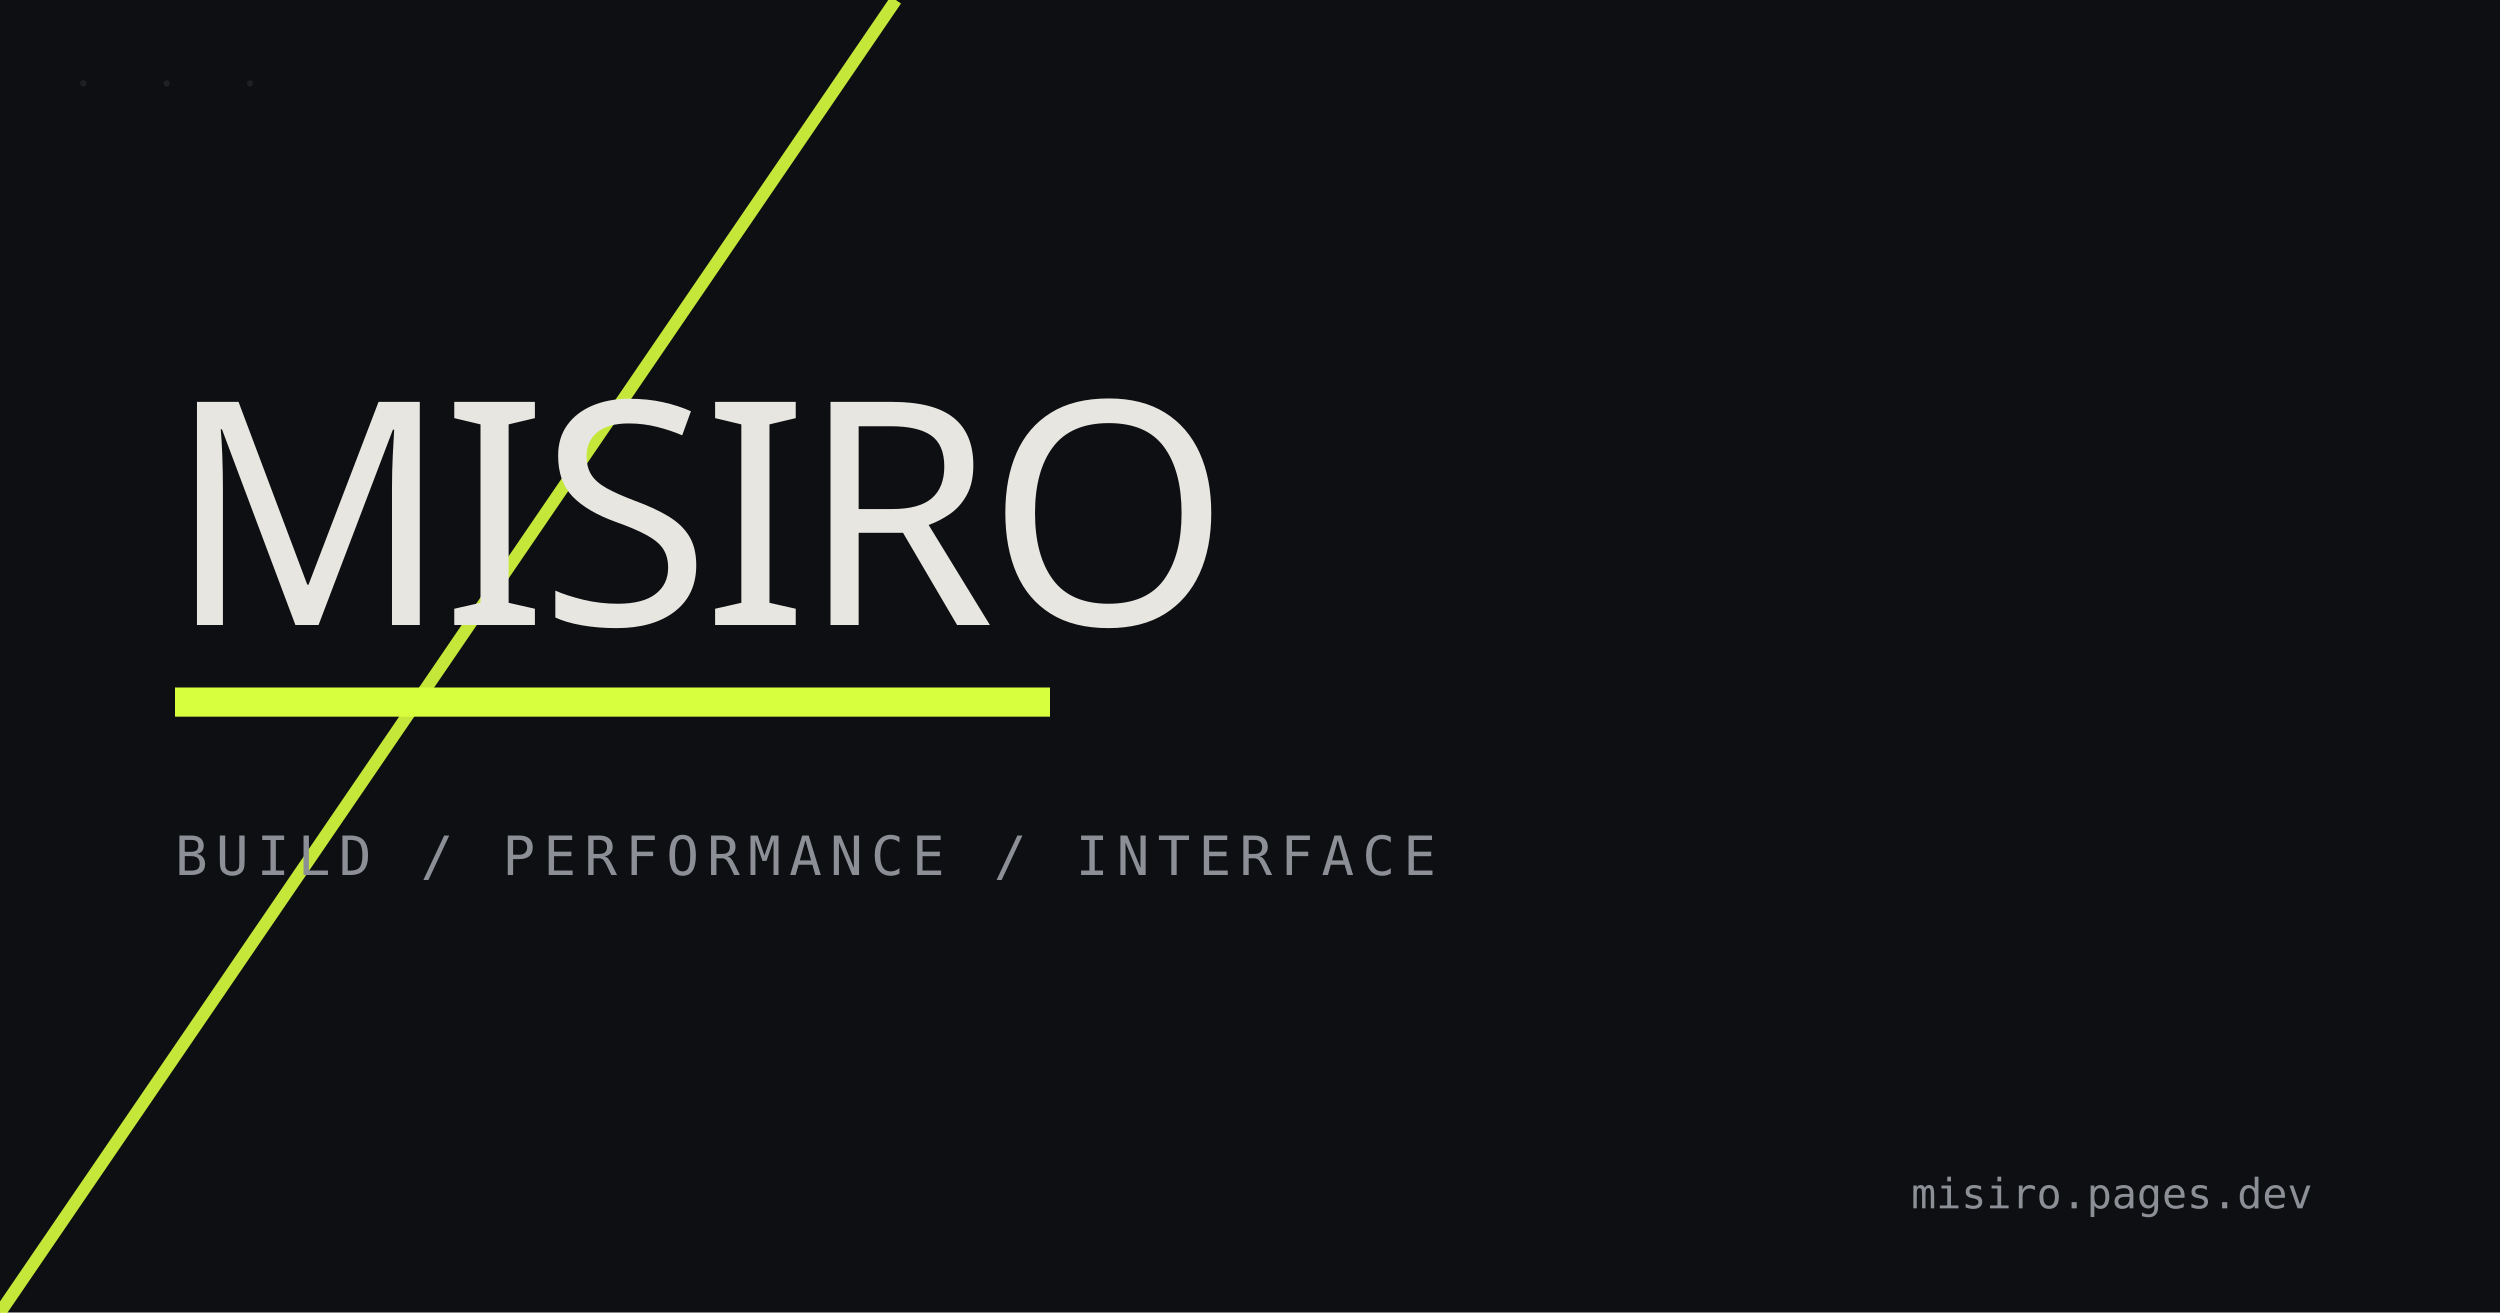
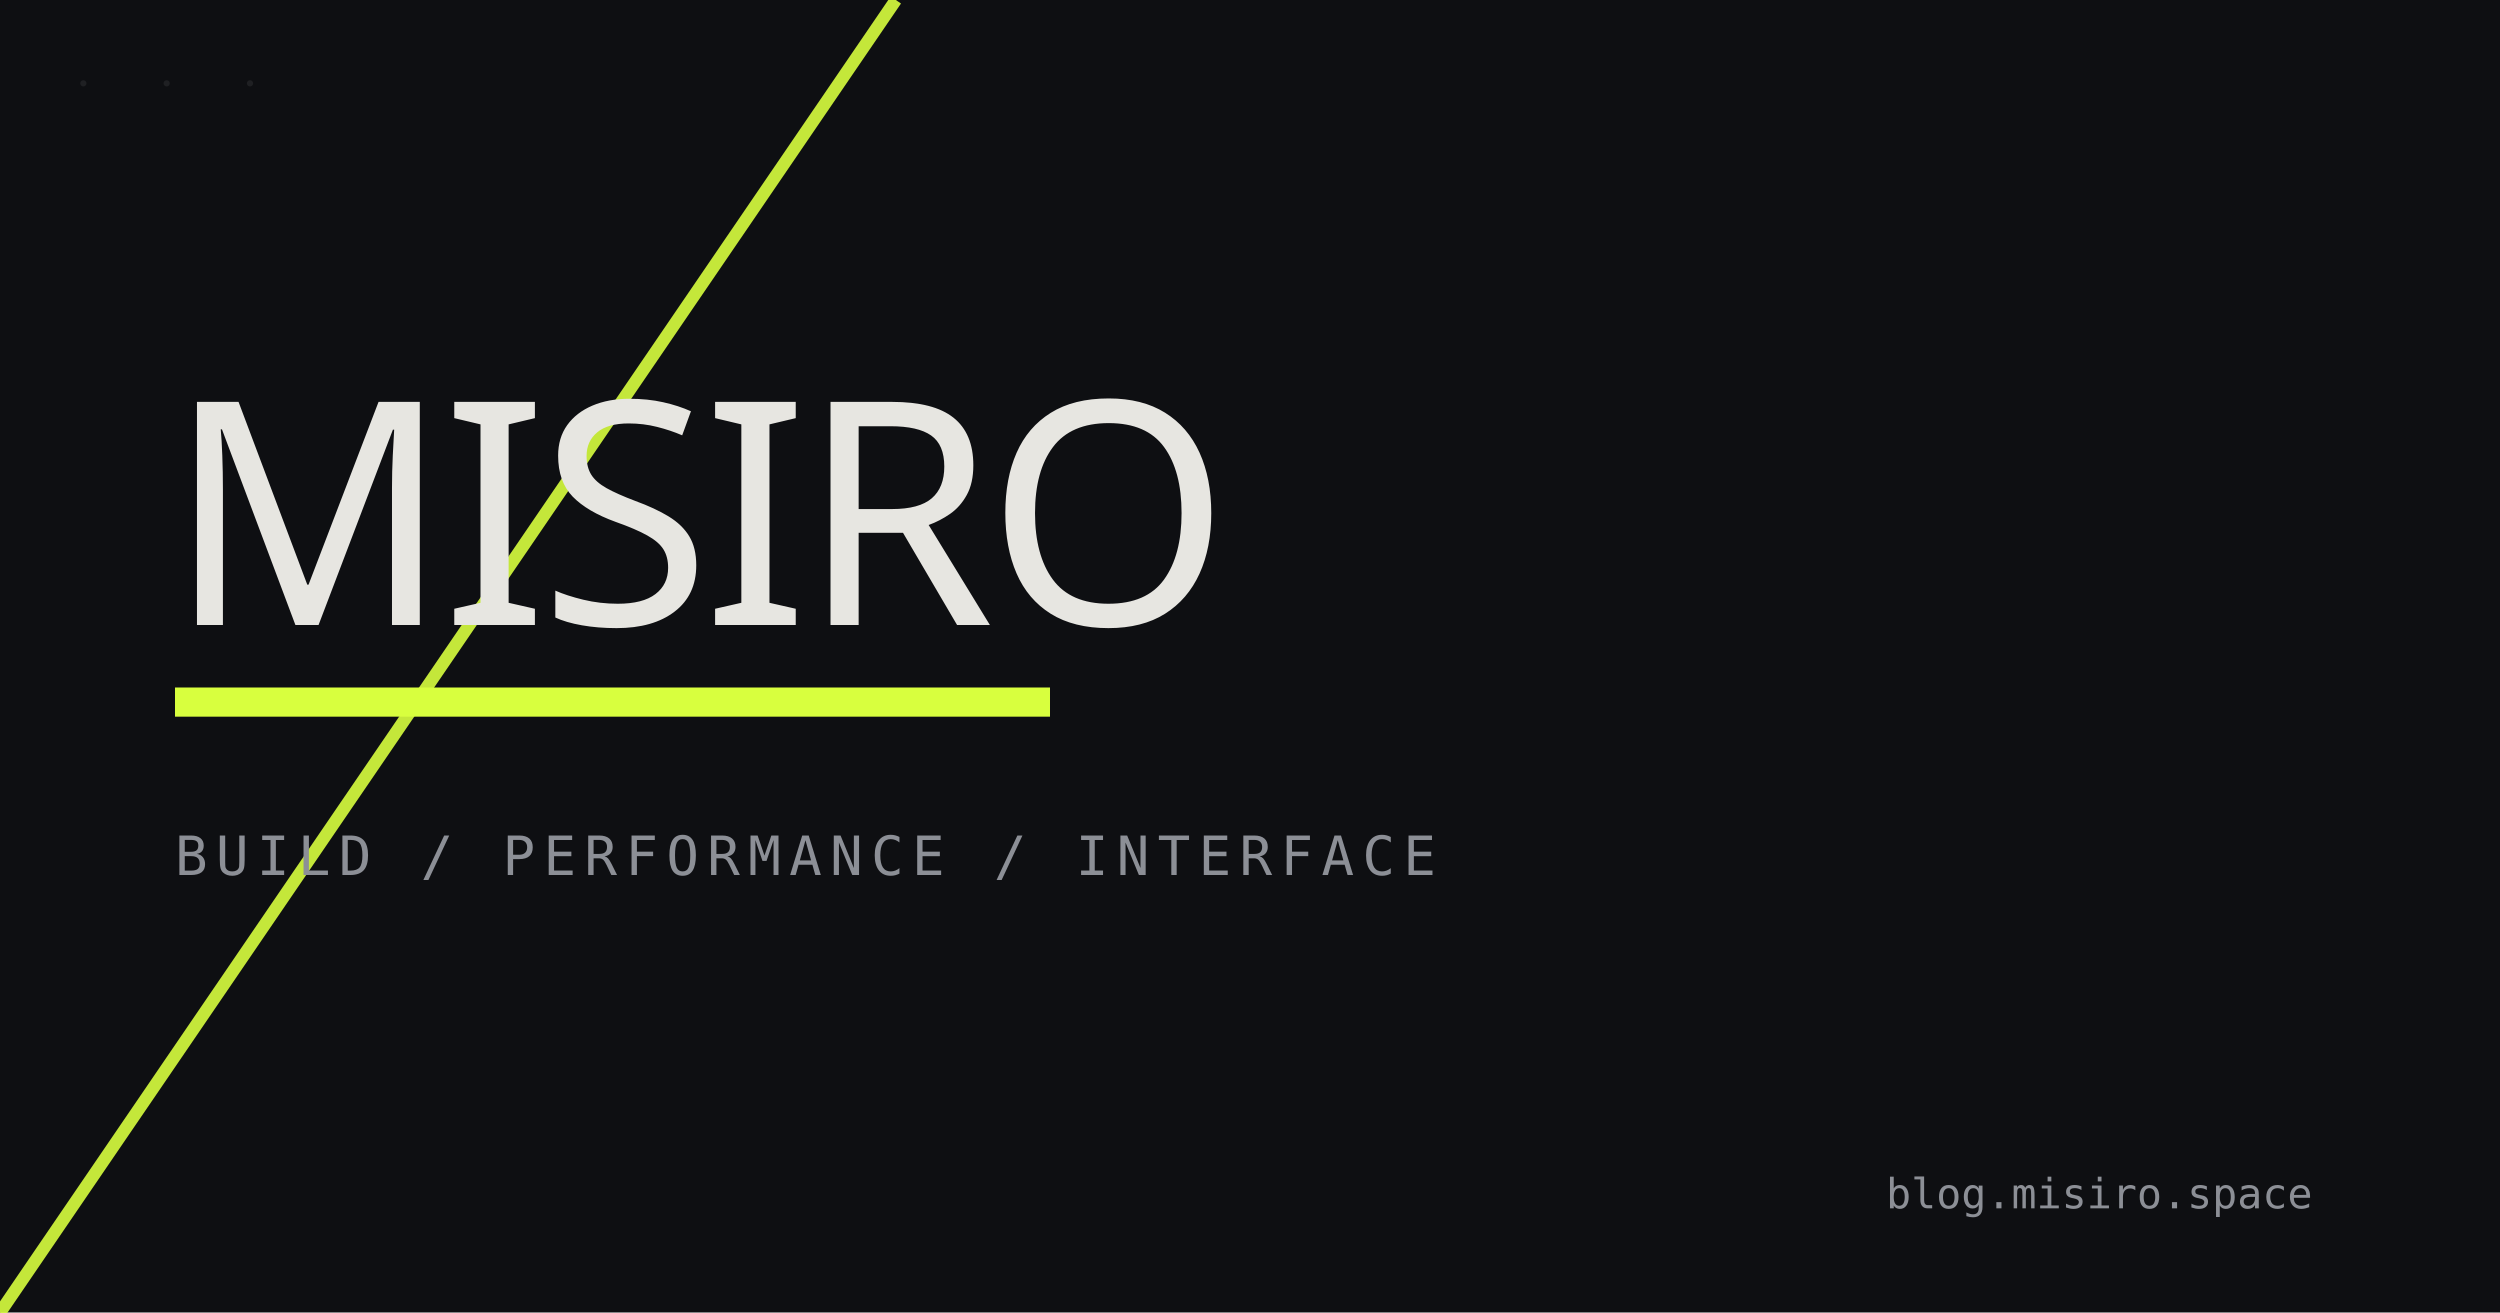
<svg xmlns="http://www.w3.org/2000/svg" viewBox="0 0 1200 630">
  <rect width="1200" height="630" fill="#0E0F12" />
  <g fill="#E7E6E1" opacity=".08">
    <circle cx="40" cy="40" r="1.5" />
    <circle cx="80" cy="40" r="1.5" />
    <circle cx="120" cy="40" r="1.5" />
  </g>
  <path d="M0 630 L430 0" stroke="#D8FF3E" stroke-width="6" opacity=".9" />
  <text x="80" y="300" font-family="Arial Black, sans-serif" font-size="150" fill="#E7E6E1" letter-spacing="-4">MISIRO</text>
  <rect x="84" y="330" width="420" height="14" fill="#D8FF3E" />
  <text x="84" y="420" font-family="monospace" font-size="26" fill="#8C8F96" letter-spacing="4">BUILD / PERFORMANCE / INTERFACE</text>
-   <text x="1110" y="580" text-anchor="end" font-family="monospace" font-size="20" fill="#8C8F96">misiro.pages.dev</text>
+   <text x="1110" y="580" text-anchor="end" font-family="monospace" font-size="20" fill="#8C8F96">blog.misiro.space</text>
</svg>
